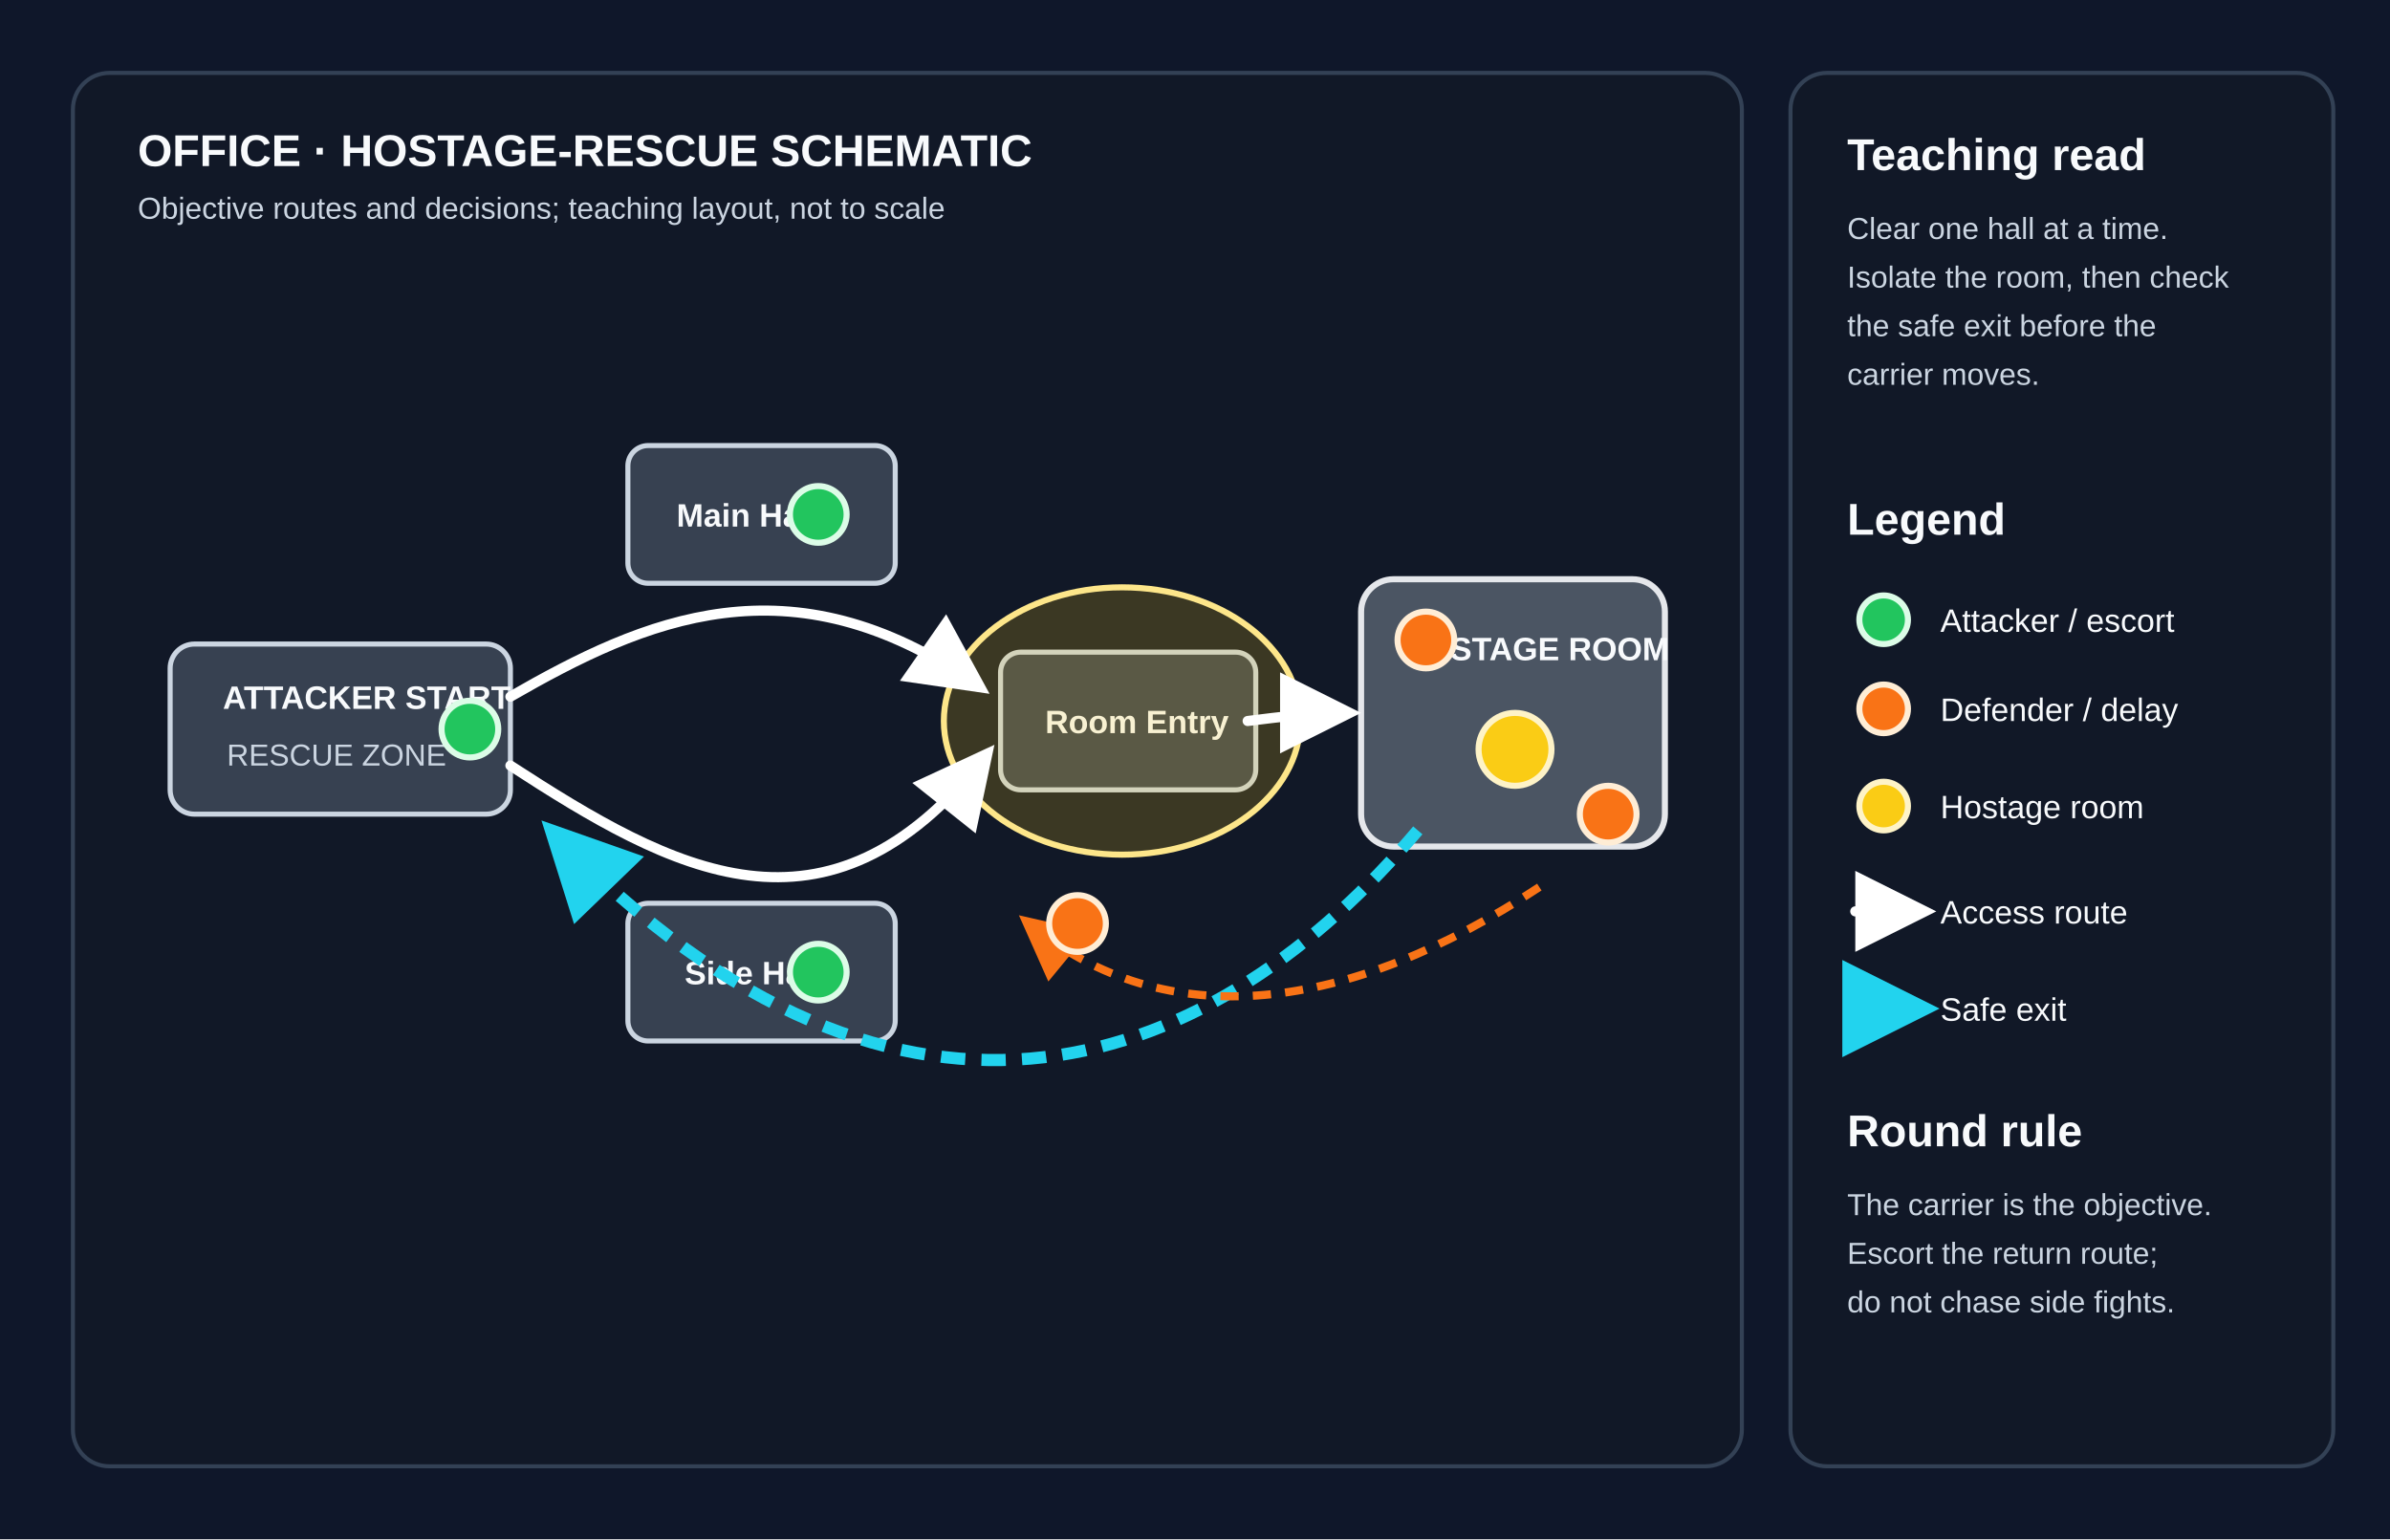
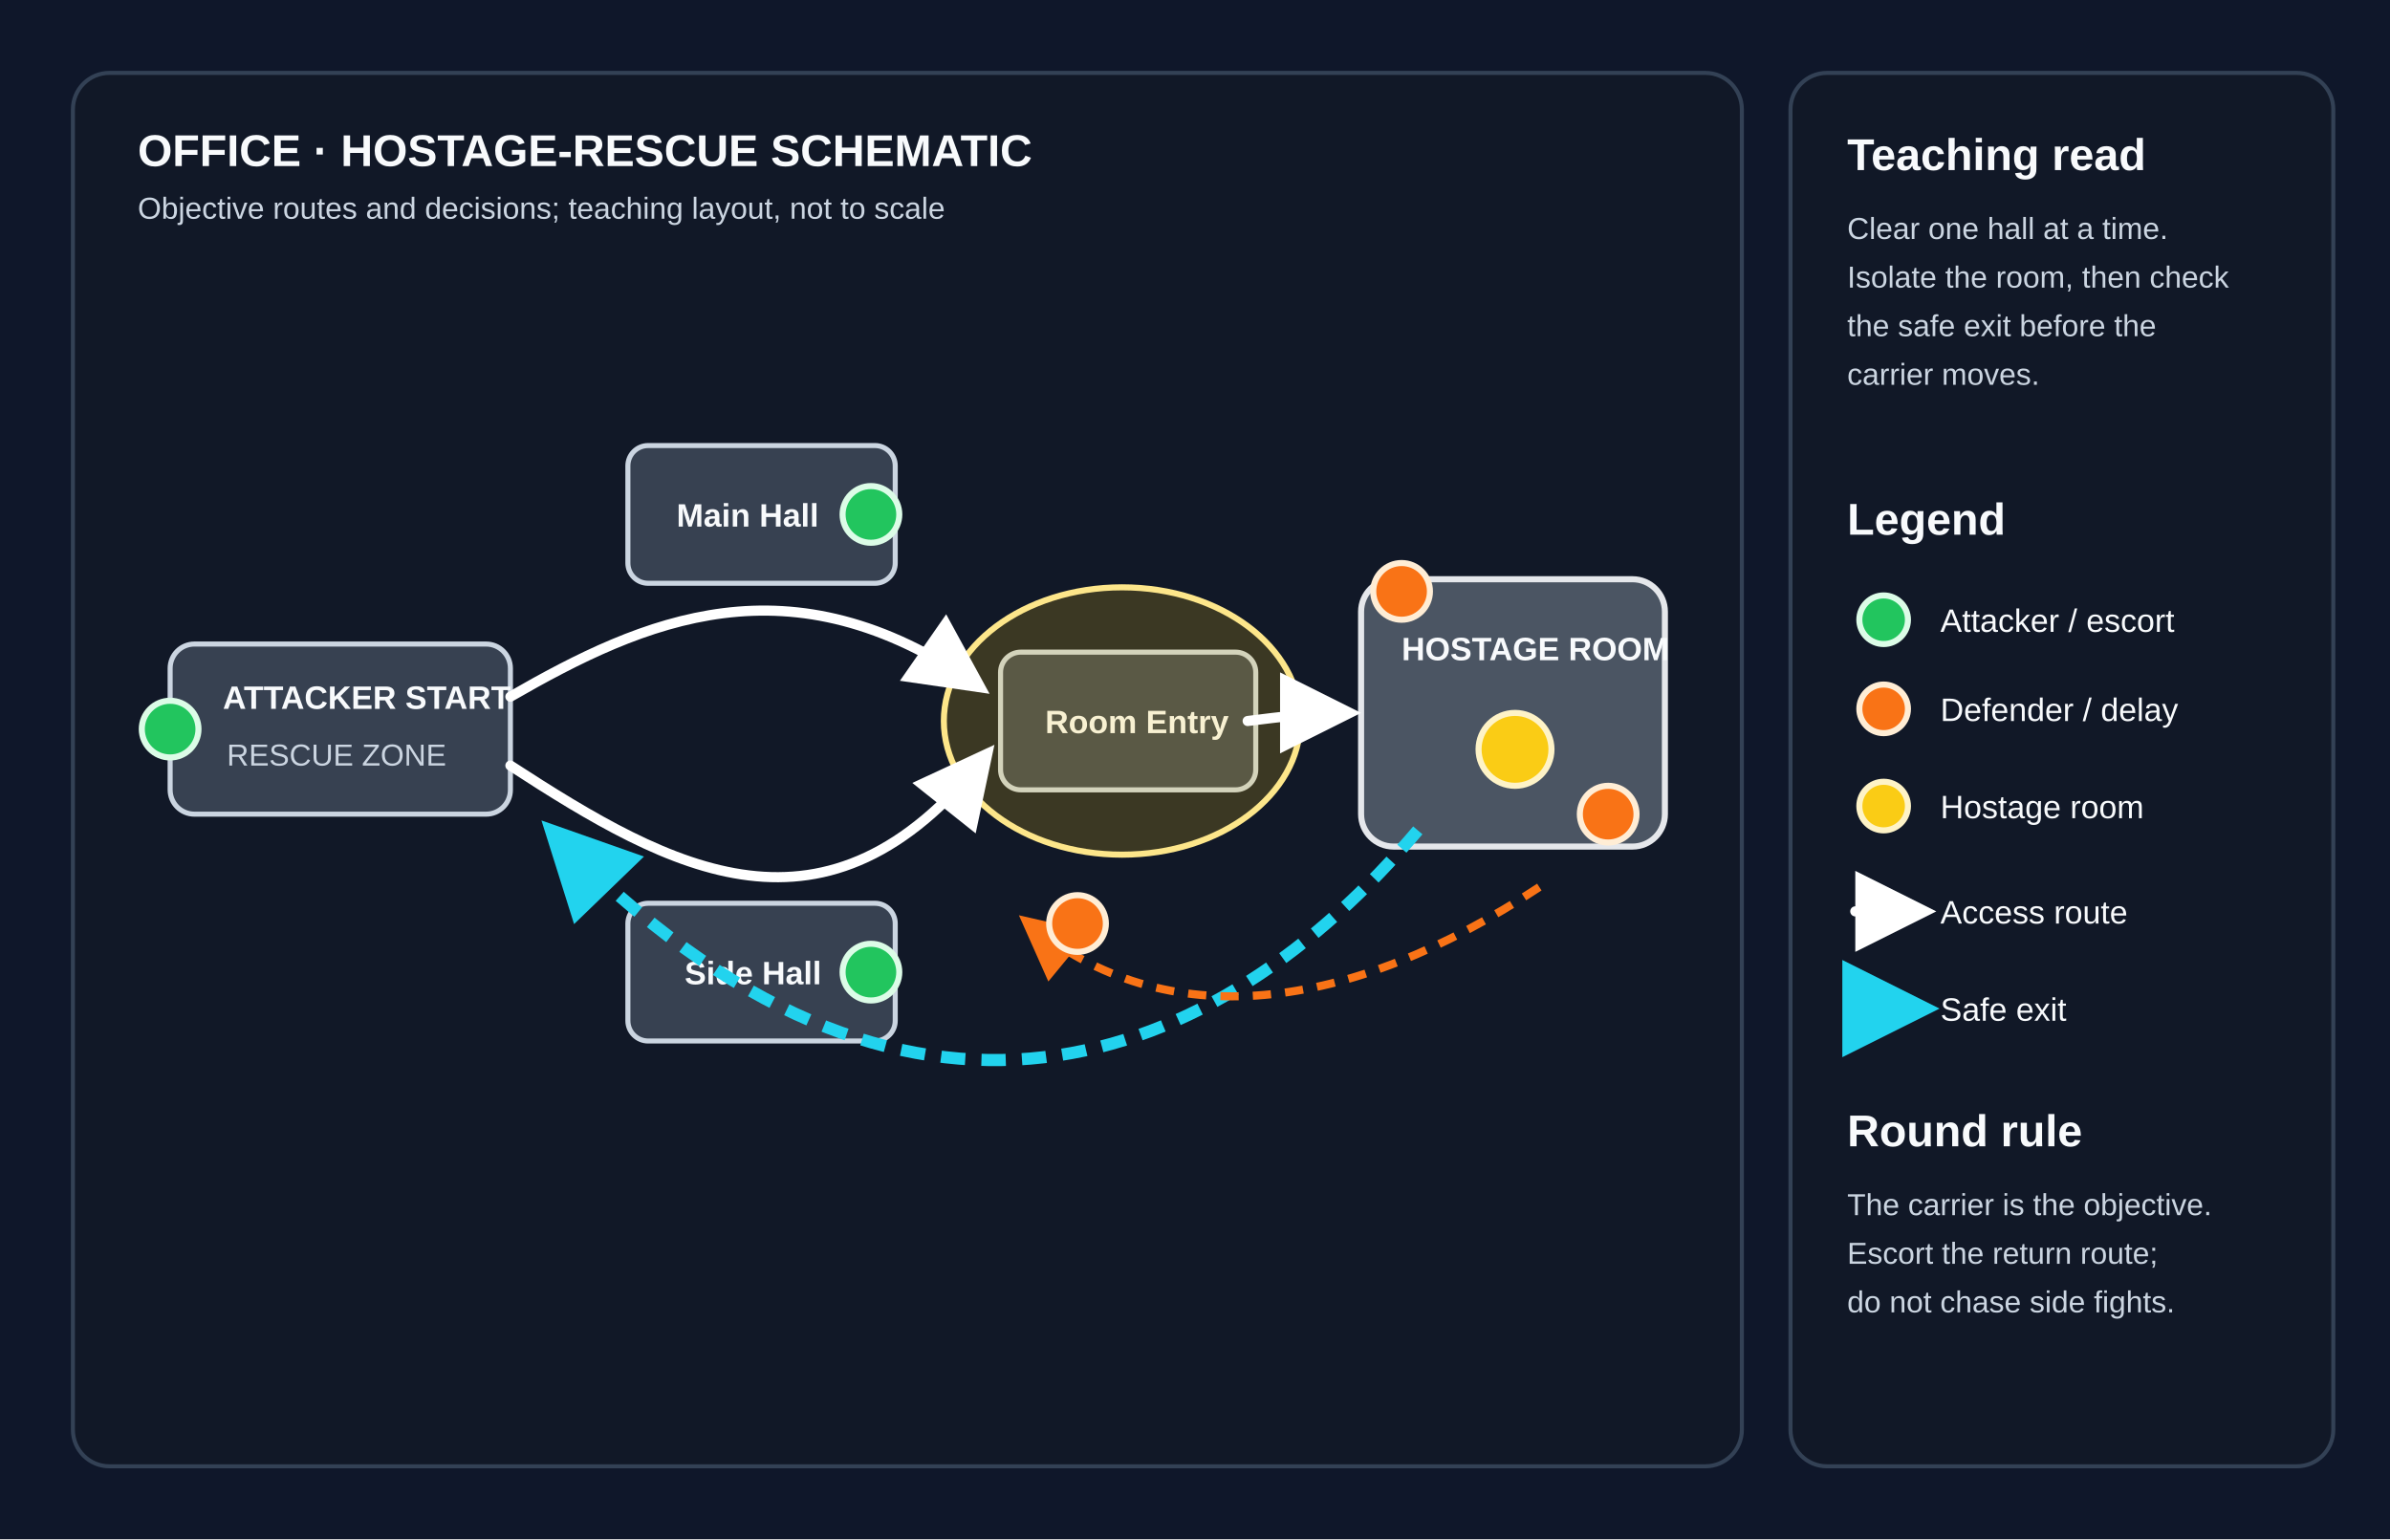
<svg xmlns="http://www.w3.org/2000/svg" viewBox="0 0 1180 760" role="img" aria-labelledby="title desc">
  <defs>
    <style>.bg{fill:#0f172a}.panel{fill:#111827;stroke:#334155;stroke-width:2}.route{fill:#374151;stroke:#cbd5e1;stroke-width:2.5}.room{fill:#4b5563;stroke:#e5e7eb;stroke-width:3}.label{fill:#f8fafc;font:700 16px Arial,sans-serif}.small{fill:#cbd5e1;font:15px Arial,sans-serif}.head{fill:#f8fafc;font:700 22px Arial,sans-serif}.attacker{fill:#22c55e;stroke:#dcfce7;stroke-width:3}.defender{fill:#f97316;stroke:#ffedd5;stroke-width:3}.hostage{fill:#facc15;stroke:#fef3c7;stroke-width:3}.zone{fill:#facc15;fill-opacity:.18;stroke:#fde68a;stroke-width:3}.access{fill:none;stroke:#fff;stroke-width:5;stroke-linecap:round;marker-end:url(#a)}.rescue{fill:none;stroke:#22d3ee;stroke-width:6;stroke-dasharray:12 8;marker-end:url(#r)}.delay{fill:none;stroke:#f97316;stroke-width:4;stroke-dasharray:9 7;marker-end:url(#d)}.legend{fill:#f8fafc;font:16px Arial,sans-serif}</style>
    <marker id="a" viewBox="0 0 10 10" refX="8" refY="5" markerWidth="8" markerHeight="8" orient="auto">
      <path d="M0 0 10 5 0 10z" fill="#fff" />
    </marker>
    <marker id="r" viewBox="0 0 10 10" refX="8" refY="5" markerWidth="8" markerHeight="8" orient="auto">
      <path d="M0 0 10 5 0 10z" fill="#22d3ee" />
    </marker>
    <marker id="d" viewBox="0 0 10 10" refX="8" refY="5" markerWidth="8" markerHeight="8" orient="auto">
      <path d="M0 0 10 5 0 10z" fill="#f97316" />
    </marker>
  </defs>
  <rect class="bg" width="1180" height="760" />
  <rect class="panel" x="36" y="36" width="824" height="688" rx="18" />
  <rect class="panel" x="884" y="36" width="268" height="688" rx="18" />
  <text class="head" x="68" y="82">OFFICE · HOSTAGE-RESCUE SCHEMATIC</text>
  <text class="small" x="68" y="108">Objective routes and decisions; teaching layout, not to scale</text>
  <rect class="route" x="84" y="318" width="168" height="84" rx="12" />
  <text class="label" x="110" y="350">ATTACKER START</text>
  <text class="small" x="112" y="378">RESCUE ZONE</text>
  <rect class="route" x="310" y="220" width="132" height="68" rx="10" />
  <text class="label" x="334" y="260">Main Hall</text>
  <rect class="route" x="310" y="446" width="132" height="68" rx="10" />
  <text class="label" x="338" y="486">Side Hall</text>
  <rect class="route" x="494" y="322" width="126" height="68" rx="10" />
  <text class="label" x="516" y="362">Room Entry</text>
  <rect class="room" x="672" y="286" width="150" height="132" rx="16" />
  <text class="label" x="692" y="326">HOSTAGE ROOM</text>
  <circle class="hostage" cx="748" cy="370" r="18" />
  <ellipse class="zone" cx="554" cy="356" rx="88" ry="66" />
  <path class="access" data-edge="main-hall-to-room" d="M252 344 C318 306 390 274 482 338" />
  <path class="access" data-edge="side-hall-to-room" d="M252 378 C332 430 408 472 486 374" />
  <path class="access" data-edge="entry-to-hostage-room" d="M616 356 C632 354 648 352 664 352" />
  <path class="rescue" data-edge="hostage-room-safe-exit" d="M700 410 C602 526 448 592 274 412" />
  <path class="delay" data-edge="defender-return-delay" d="M760 438 C666 500 576 512 508 456" />
-   <circle class="attacker" cx="232" cy="360" r="14" />
-   <circle class="attacker" cx="404" cy="254" r="14" />
-   <circle class="attacker" cx="404" cy="480" r="14" />
-   <circle class="defender" cx="704" cy="316" r="14" />
+   <circle class="attacker" cx="84" cy="360" r="14" />
+   <circle class="attacker" cx="430" cy="254" r="14" />
+   <circle class="attacker" cx="430" cy="480" r="14" />
+   <circle class="defender" cx="692" cy="292" r="14" />
  <circle class="defender" cx="794" cy="402" r="14" />
  <circle class="defender" cx="532" cy="456" r="14" />
  <text class="head" x="912" y="84">Teaching read</text>
  <text class="small" x="912" y="118">Clear one hall at a time.</text>
  <text class="small" x="912" y="142">Isolate the room, then check</text>
  <text class="small" x="912" y="166">the safe exit before the</text>
  <text class="small" x="912" y="190">carrier moves.</text>
  <text class="head" x="912" y="264">Legend</text>
  <circle class="attacker" cx="930" cy="306" r="12" />
  <text class="legend" x="958" y="312">Attacker / escort</text>
  <circle class="defender" cx="930" cy="350" r="12" />
  <text class="legend" x="958" y="356">Defender / delay</text>
  <circle class="hostage" cx="930" cy="398" r="12" />
  <text class="legend" x="958" y="404">Hostage room</text>
  <line class="access" x1="916" y1="450" x2="948" y2="450" />
  <text class="legend" x="958" y="456">Access route</text>
  <line class="rescue" x1="916" y1="498" x2="948" y2="498" />
  <text class="legend" x="958" y="504">Safe exit</text>
  <text class="head" x="912" y="566">Round rule</text>
  <text class="small" x="912" y="600">The carrier is the objective.</text>
  <text class="small" x="912" y="624">Escort the return route;</text>
  <text class="small" x="912" y="648">do not chase side fights.</text>
</svg>
